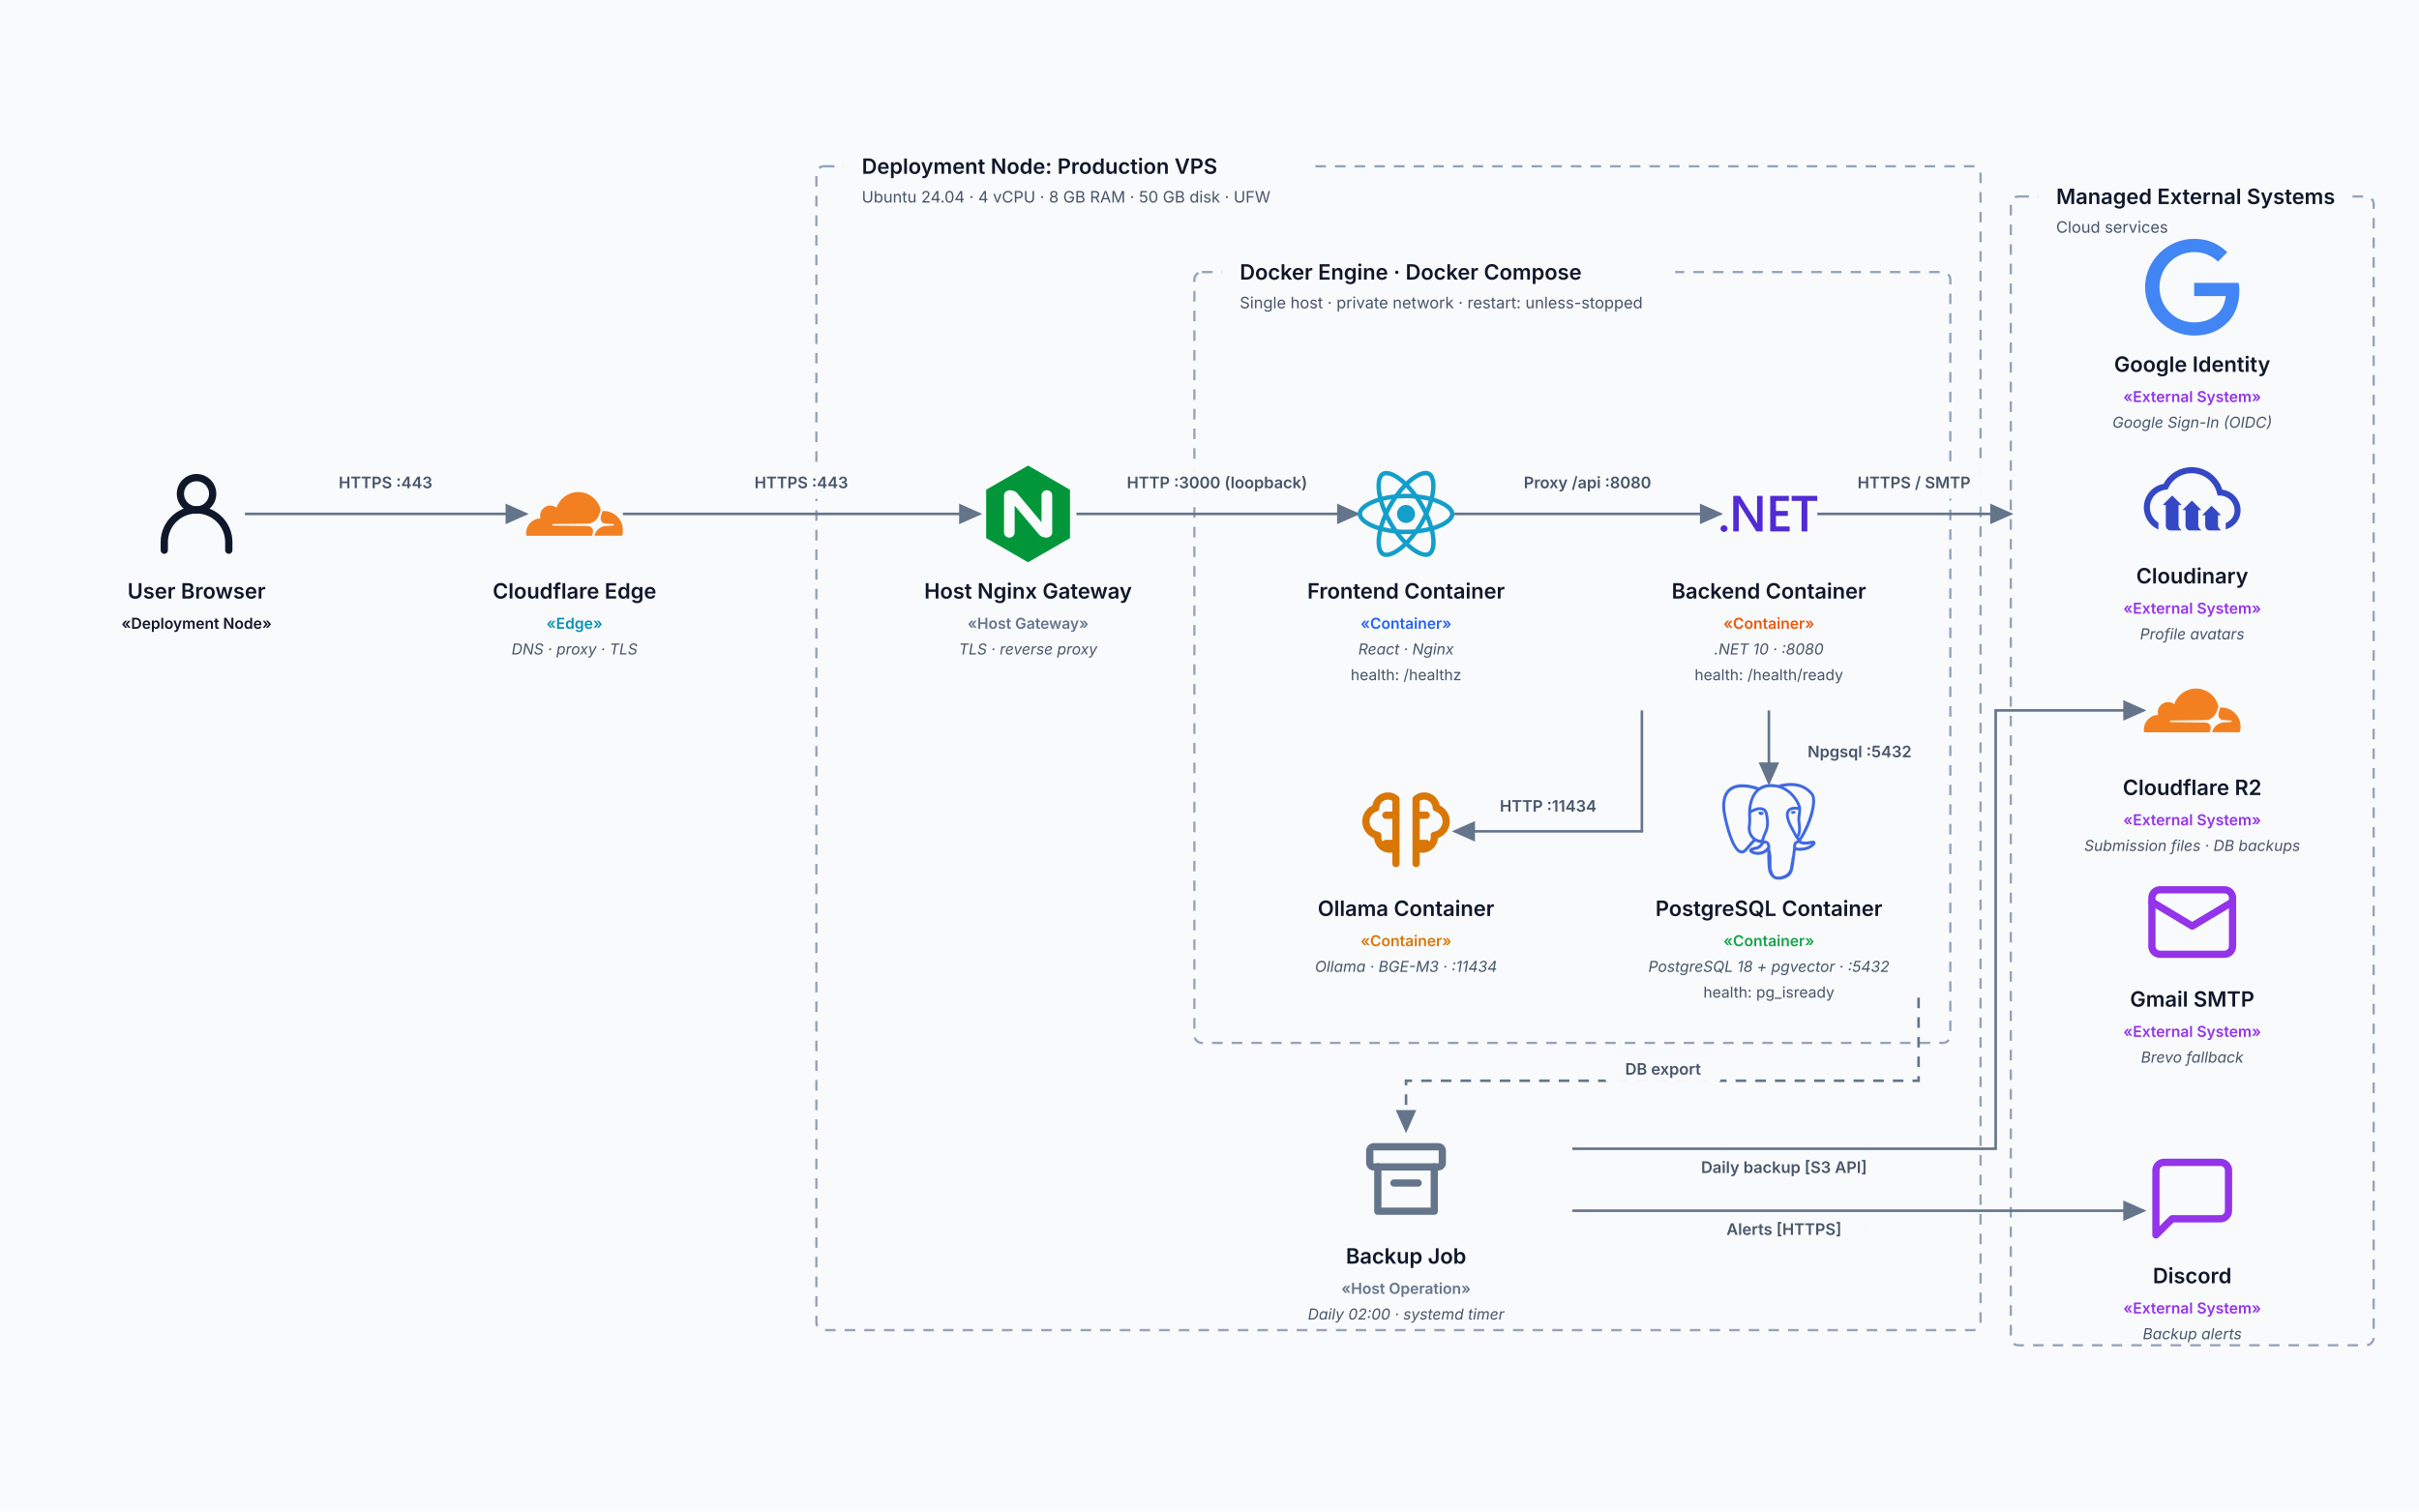
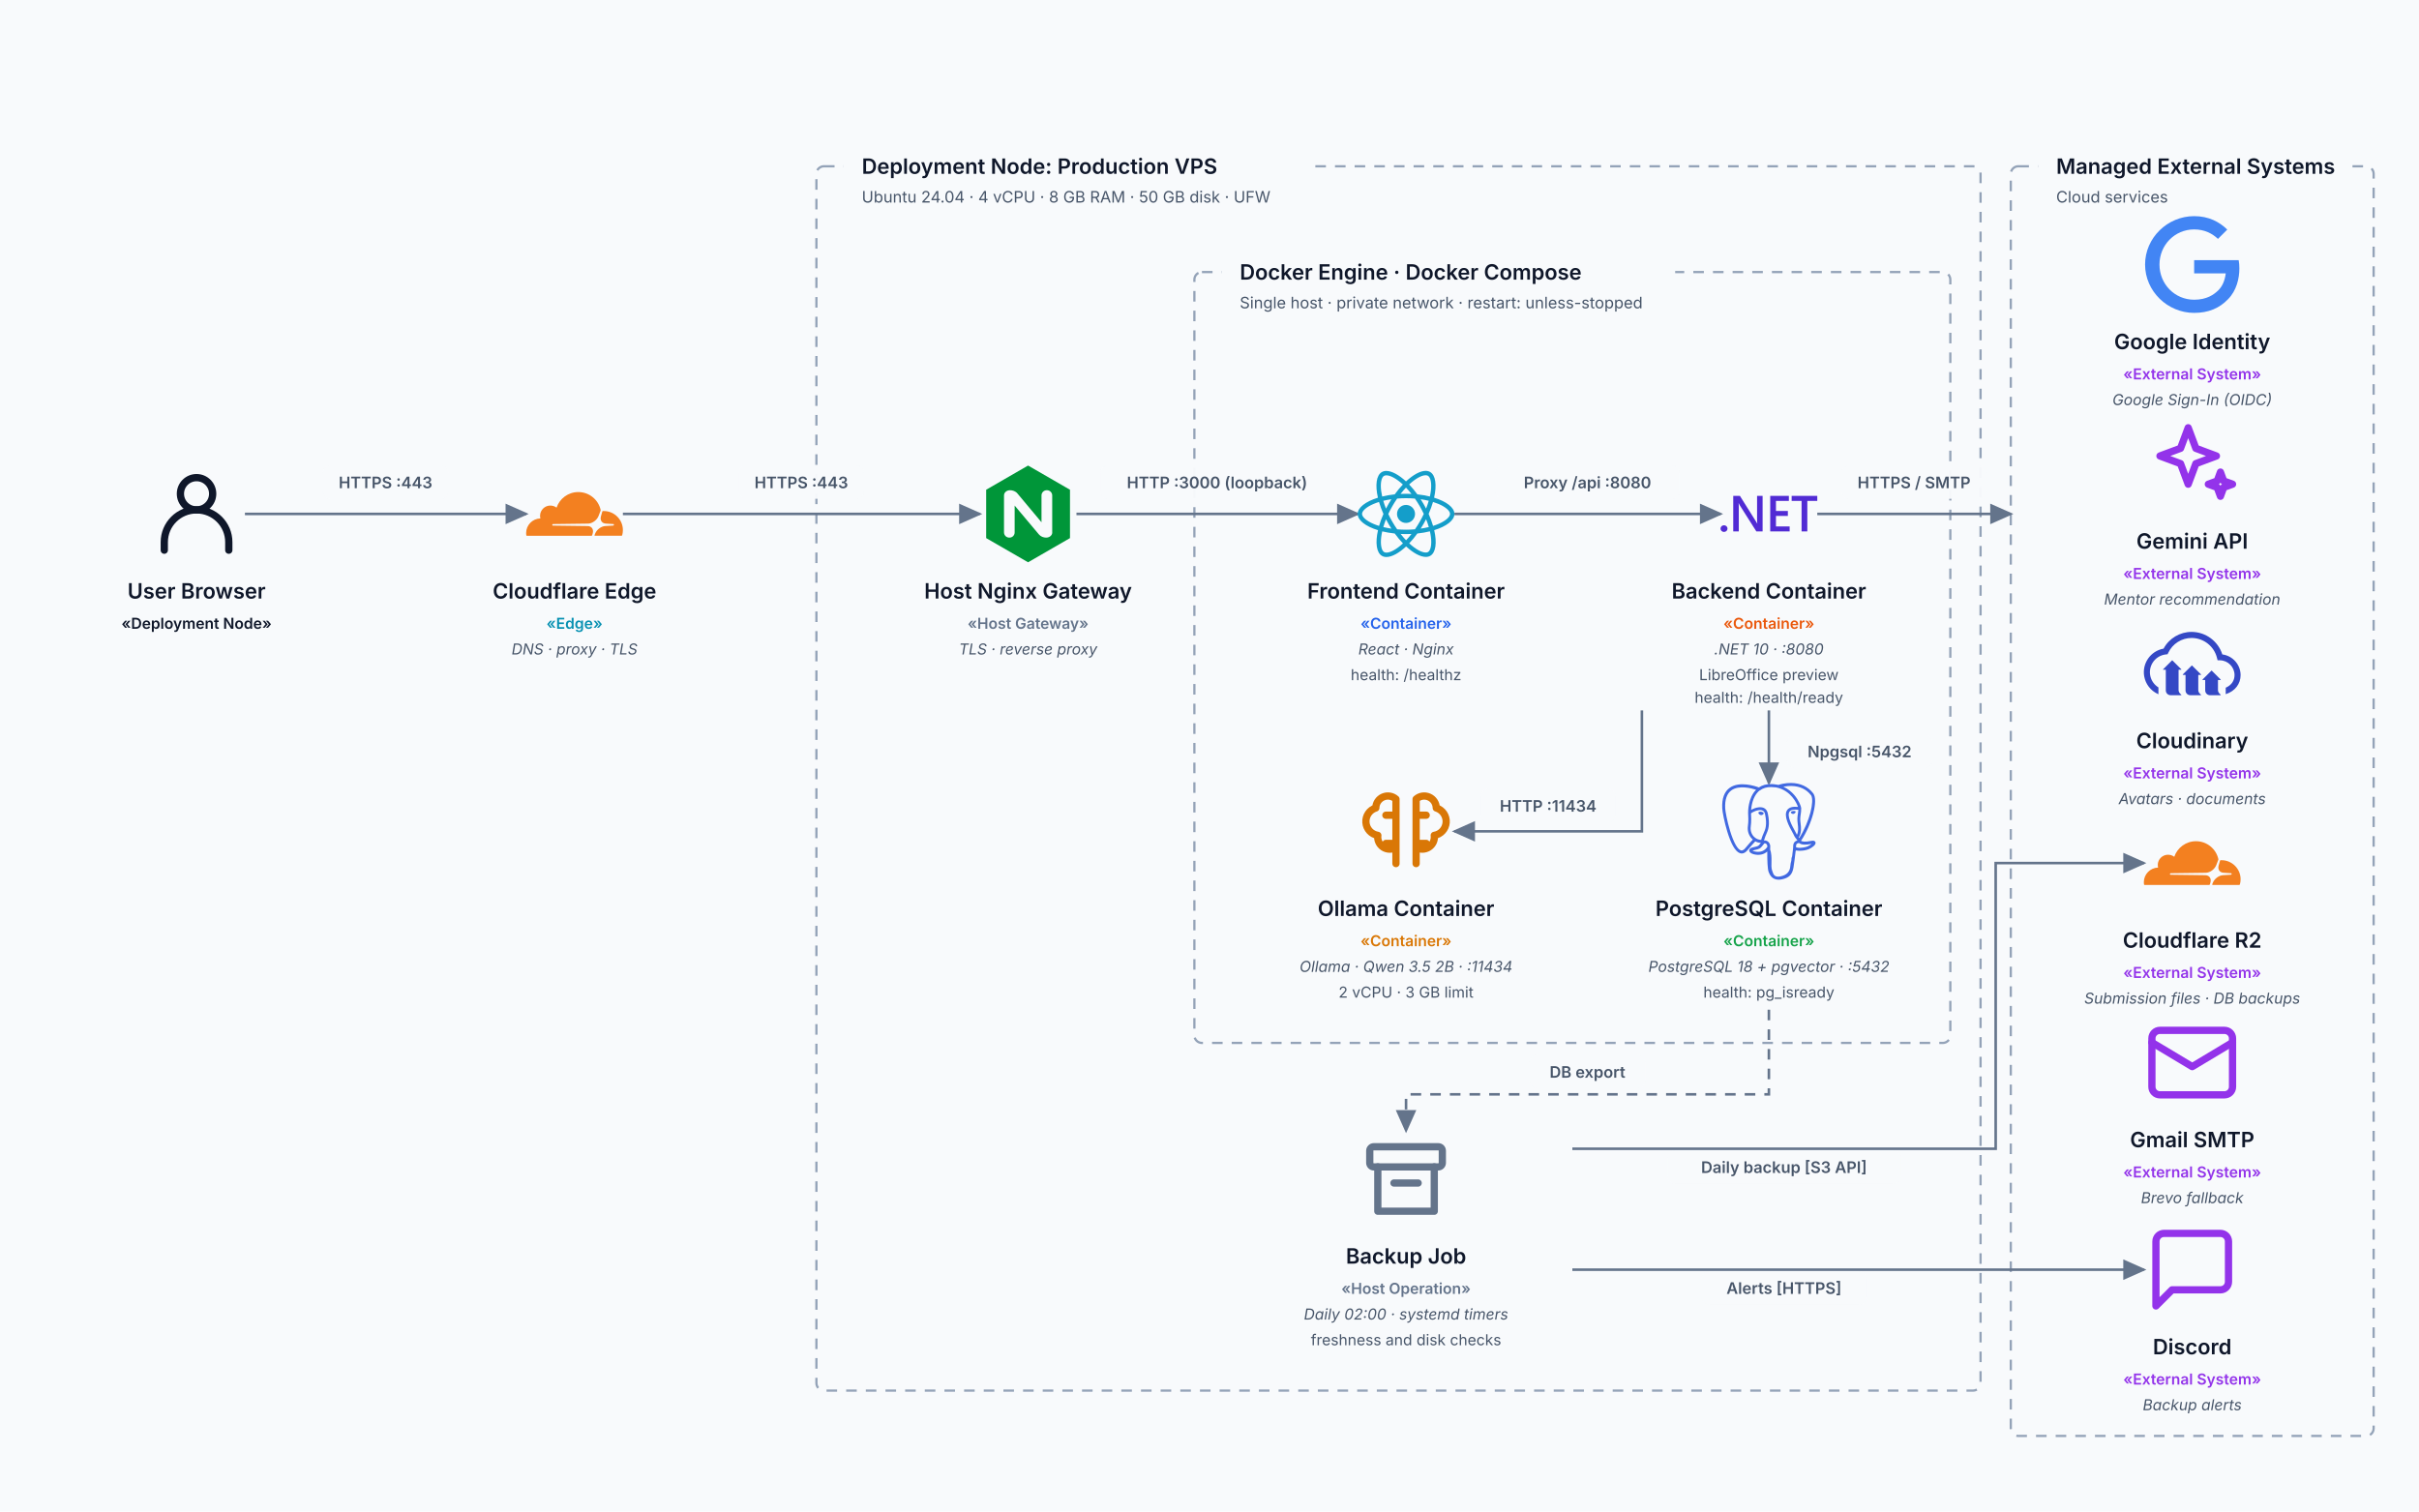
<svg xmlns="http://www.w3.org/2000/svg" width="1600" height="1000" viewBox="0 0 1600 1000" role="img" aria-labelledby="title desc">
  <defs>
    <marker id="arrow" markerWidth="9" markerHeight="8" refX="8" refY="4" orient="auto" markerUnits="strokeWidth">
      <path d="M0 0 L9 4 L0 8 Z" fill="#64748B" />
    </marker>
  </defs>
  <style>
    text { font-family: Inter, Segoe UI, Arial, sans-serif; }
    .diagram-title { font-size: 22px; font-weight: 700; fill: #0F172A; }
    .group-title { font-size: 14px; font-weight: 600; fill: #0F172A; }
    .group-subtitle { font-size: 10.5px; fill: #475569; }
    .node-title { font-size: 14px; font-weight: 600; fill: #0F172A; text-anchor: middle; }
    .node-meta { font-size: 10px; font-weight: 600; text-anchor: middle; }
    .node-tech { font-size: 10px; font-style: italic; fill: #475569; text-anchor: middle; }
    .node-caption { font-size: 10px; fill: #475569; text-anchor: middle; }
    .edge-label { font-size: 10.5px; font-weight: 600; fill: #475569; text-anchor: middle; }
  </style>
  <rect width="1600" height="1000" fill="#F8FAFC" />
  <g id="vps" class="diagram-group">
-     <rect x="540" y="110" width="770" height="770" rx="5" fill="none" stroke="#94A3B8" stroke-width="1.5" stroke-dasharray="7 6" />
+     <rect x="540" y="110" width="770" height="810" rx="5" fill="none" stroke="#94A3B8" stroke-width="1.5" stroke-dasharray="7 6" />
    <rect x="558" y="96" width="309" height="47" rx="7" fill="#F8FAFC" />
    <text x="570" y="115" class="group-title">Deployment Node: Production VPS</text>
    <text x="570" y="134" class="group-subtitle">Ubuntu 24.04 · 4 vCPU · 8 GB RAM · 50 GB disk · UFW</text>
  </g>
  <g id="docker" class="diagram-group">
    <rect x="790" y="180" width="500" height="510" rx="5" fill="none" stroke="#94A3B8" stroke-width="1.5" stroke-dasharray="7 6" />
    <rect x="808" y="166" width="300" height="47" rx="7" fill="#F8FAFC" />
    <text x="820" y="185" class="group-title">Docker Engine · Docker Compose</text>
    <text x="820" y="204" class="group-subtitle">Single host · private network · restart: unless-stopped</text>
  </g>
  <g id="managed" class="diagram-group">
-     <rect x="1330" y="130" width="240" height="760" rx="5" fill="none" stroke="#94A3B8" stroke-width="1.5" stroke-dasharray="7 6" />
-     <rect x="1348" y="116" width="205" height="47" rx="7" fill="#F8FAFC" />
-     <text x="1360" y="135" class="group-title">Managed External Systems</text>
-     <text x="1360" y="154" class="group-subtitle">Cloud services</text>
+     <rect x="1330" y="110" width="240" height="840" rx="5" fill="none" stroke="#94A3B8" stroke-width="1.5" stroke-dasharray="7 6" />
+     <rect x="1348" y="96" width="205" height="47" rx="7" fill="#F8FAFC" />
+     <text x="1360" y="115" class="group-title">Managed External Systems</text>
+     <text x="1360" y="134" class="group-subtitle">Cloud services</text>
  </g>
  <g id="d1" class="diagram-edge">
    <path d="M 162 340 L 348 340" fill="none" stroke="#64748B" stroke-width="1.7" marker-end="url(#arrow)" />
    <rect x="213.5" y="308" width="83" height="22" rx="5" fill="#F8FAFC" fill-opacity="0.97" />
    <text x="255" y="323" class="edge-label">HTTPS :443</text>
  </g>
  <g id="d2" class="diagram-edge">
    <path d="M 412 340 L 648 340" fill="none" stroke="#64748B" stroke-width="1.7" marker-end="url(#arrow)" />
    <rect x="488.5" y="308" width="83" height="22" rx="5" fill="#F8FAFC" fill-opacity="0.97" />
    <text x="530" y="323" class="edge-label">HTTPS :443</text>
  </g>
  <g id="d3" class="diagram-edge">
    <path d="M 712 340 L 898 340" fill="none" stroke="#64748B" stroke-width="1.7" marker-end="url(#arrow)" />
    <rect x="727.75" y="308" width="154.5" height="22" rx="5" fill="#F8FAFC" fill-opacity="0.97" />
    <text x="805" y="323" class="edge-label">HTTP :3000 (loopback)</text>
  </g>
  <g id="d4" class="diagram-edge">
    <path d="M 962 340 L 1138 340" fill="none" stroke="#64748B" stroke-width="1.7" marker-end="url(#arrow)" />
    <rect x="989" y="308" width="122" height="22" rx="5" fill="#F8FAFC" fill-opacity="0.97" />
    <text x="1050" y="323" class="edge-label">Proxy /api :8080</text>
  </g>
  <g id="d5" class="diagram-edge">
    <path d="M 1170 470 L 1170 518" fill="none" stroke="#64748B" stroke-width="1.7" marker-end="url(#arrow)" />
    <rect x="1182" y="486" width="96" height="22" rx="5" fill="#F8FAFC" fill-opacity="0.97" />
    <text x="1230" y="501" class="edge-label">Npgsql :5432</text>
  </g>
  <g id="d7" class="diagram-edge">
    <path d="M 1086 470 L 1086 550 L 962 550" fill="none" stroke="#64748B" stroke-width="1.7" marker-end="url(#arrow)" />
    <rect x="979.25" y="522" width="89.5" height="22" rx="5" fill="#F8FAFC" fill-opacity="0.97" />
    <text x="1024" y="537" class="edge-label">HTTP :11434</text>
  </g>
  <g id="d6" class="diagram-edge">
-     <path d="M 1269 660 L 1269 715 L 930 715 L 930 748" fill="none" stroke="#64748B" stroke-width="1.7" stroke-dasharray="7 6" marker-end="url(#arrow)" />
-     <rect x="1061.75" y="696" width="76.5" height="22" rx="5" fill="#F8FAFC" fill-opacity="0.97" />
-     <text x="1100" y="711" class="edge-label">DB export</text>
+     <path d="M 1170 668 L 1170 724 L 930 724 L 930 748" fill="none" stroke="#64748B" stroke-width="1.7" stroke-dasharray="7 6" marker-end="url(#arrow)" />
+     <rect x="1011.75" y="698" width="76.5" height="22" rx="5" fill="#F8FAFC" fill-opacity="0.97" />
+     <text x="1050" y="713" class="edge-label">DB export</text>
  </g>
  <g id="d8" class="diagram-edge">
    <path d="M 1202 340 L 1330 340" fill="none" stroke="#64748B" stroke-width="1.7" marker-end="url(#arrow)" />
    <rect x="1218" y="308" width="96" height="22" rx="5" fill="#F8FAFC" fill-opacity="0.97" />
    <text x="1266" y="323" class="edge-label">HTTPS / SMTP</text>
  </g>
  <g id="d9" class="diagram-edge">
-     <path d="M 1040 760 L 1320 760 L 1320 470 L 1418 470" fill="none" stroke="#64748B" stroke-width="1.7" marker-end="url(#arrow)" />
+     <path d="M 1040 760 L 1320 760 L 1320 571 L 1418 571" fill="none" stroke="#64748B" stroke-width="1.7" marker-end="url(#arrow)" />
    <rect x="1102.75" y="761" width="154.5" height="22" rx="5" fill="#F8FAFC" fill-opacity="0.97" />
    <text x="1180" y="776" class="edge-label">Daily backup [S3 API]</text>
  </g>
  <g id="d10" class="diagram-edge">
-     <path d="M 1040 801 L 1418 801" fill="none" stroke="#64748B" stroke-width="1.7" marker-end="url(#arrow)" />
-     <rect x="1125.5" y="802" width="109" height="22" rx="5" fill="#F8FAFC" fill-opacity="0.97" />
-     <text x="1180" y="817" class="edge-label">Alerts [HTTPS]</text>
+     <path d="M 1040 840 L 1418 840" fill="none" stroke="#64748B" stroke-width="1.7" marker-end="url(#arrow)" />
+     <rect x="1125.5" y="841" width="109" height="22" rx="5" fill="#F8FAFC" fill-opacity="0.97" />
+     <text x="1180" y="856" class="edge-label">Alerts [HTTPS]</text>
  </g>
  <g id="browser" class="diagram-node">
    <g transform="translate(98 308) scale(2.666667)" aria-hidden="true">
      <g fill="none" stroke="#0F172A" stroke-width="1.8" stroke-linecap="round" stroke-linejoin="round">
        <circle cx="12" cy="7" r="4" />
        <path d="M4 21v-2a8 8 0 0 1 16 0v2" />
      </g>
    </g>
    <text x="130" y="396" class="node-title">User Browser</text>
    <text x="130" y="416" class="node-meta" fill="#0F172A">«Deployment Node»</text>
  </g>
  <g id="cloudflare" class="diagram-node">
    <g transform="translate(348 308) scale(2.666667)" aria-hidden="true">
      <path d="M16.509 16.845c.147-.507.091-.971-.155-1.315-.225-.316-.605-.499-1.062-.52l-8.659-.112a.156.156 0 0 1-.133-.071c-.028-.042-.035-.099-.021-.155.028-.084.112-.148.204-.156l8.736-.112c1.035-.049 2.16-.887 2.554-1.914l.499-1.301c.021-.056.029-.113.015-.168-.562-2.546-2.835-4.445-5.55-4.445-2.504 0-4.628 1.618-5.388 3.861-.493-.366-1.119-.562-1.794-.499-1.203.119-2.167 1.083-2.286 2.286-.028.31-.007.613.064.894C1.568 13.171 0 14.775 0 16.752c0 .175.014.351.035.527.014.083.084.147.169.147h15.981c.091 0 .176-.065.203-.155l.12-.427zm2.757-5.563c-.077 0-.161 0-.238.011-.057 0-.105.042-.127.098l-.338 1.174c-.147.507-.092.971.154 1.316.226.316.606.498 1.062.519l1.844.113c.056 0 .105.026.133.07.028.043.035.107.021.156-.028.084-.113.148-.204.155l-1.921.112c-1.041.049-2.158.887-2.553 1.914l-.141.358c-.028.071.021.142.099.142h6.598c.077 0 .147-.049.169-.126.112-.408.176-.837.176-1.28 0-2.603-2.125-4.727-4.734-4.727" fill="#F38020" />
    </g>
    <text x="380" y="396" class="node-title">Cloudflare Edge</text>
    <text x="380" y="416" class="node-meta" fill="#0891B2">«Edge»</text>
    <text x="380" y="433" class="node-tech">DNS · proxy · TLS</text>
  </g>
  <g id="host-nginx" class="diagram-node">
    <g transform="translate(648 308) scale(2.666667)" aria-hidden="true">
      <path d="M12 0L1.605 6v12L12 24l10.395-6V6L12 0zm6 16.59c0 .705-.646 1.29-1.529 1.29-.631 0-1.351-.255-1.801-.81l-6-7.141v6.66c0 .721-.57 1.29-1.274 1.29H7.32c-.721 0-1.29-.6-1.29-1.29V7.41c0-.705.63-1.29 1.5-1.29.646 0 1.38.255 1.83.81l5.97 7.141V7.41c0-.721.6-1.29 1.29-1.29h.075c.72 0 1.29.6 1.29 1.29v9.18H18z" fill="#009639" />
    </g>
    <text x="680" y="396" class="node-title">Host Nginx Gateway</text>
    <text x="680" y="416" class="node-meta" fill="#64748B">«Host Gateway»</text>
    <text x="680" y="433" class="node-tech">TLS · reverse proxy</text>
  </g>
  <g id="frontend-container" class="diagram-node">
    <g transform="translate(898 308) scale(2.666667)" aria-hidden="true">
      <path d="M14.23 12.004a2.236 2.236 0 0 1-2.235 2.236 2.236 2.236 0 0 1-2.236-2.236 2.236 2.236 0 0 1 2.235-2.236 2.236 2.236 0 0 1 2.236 2.236zm2.648-10.69c-1.346 0-3.107.96-4.888 2.622-1.78-1.653-3.542-2.602-4.887-2.602-.41 0-.783.093-1.106.278-1.375.793-1.683 3.264-.973 6.365C1.98 8.917 0 10.42 0 12.004c0 1.59 1.99 3.097 5.043 4.03-.704 3.113-.39 5.588.988 6.38.32.187.69.275 1.102.275 1.345 0 3.107-.96 4.888-2.624 1.78 1.654 3.542 2.603 4.887 2.603.41 0 .783-.09 1.106-.275 1.374-.792 1.683-3.263.973-6.365C22.02 15.096 24 13.59 24 12.004c0-1.59-1.99-3.097-5.043-4.032.704-3.11.39-5.587-.988-6.38-.318-.184-.688-.277-1.092-.278zm-.005 1.09v.006c.225 0 .406.044.558.127.666.382.955 1.835.73 3.704-.054.46-.142.945-.25 1.44-.96-.236-2.006-.417-3.107-.534-.66-.905-1.345-1.727-2.035-2.447 1.592-1.48 3.087-2.292 4.105-2.295zm-9.77.02c1.012 0 2.514.808 4.11 2.28-.686.72-1.37 1.537-2.02 2.442-1.107.117-2.154.298-3.113.538-.112-.49-.195-.964-.254-1.42-.23-1.868.054-3.32.714-3.707.19-.09.4-.127.563-.132zm4.882 3.05c.455.468.91.992 1.36 1.564-.44-.02-.89-.034-1.345-.034-.46 0-.915.01-1.36.034.44-.572.895-1.096 1.345-1.565zM12 8.1c.74 0 1.477.034 2.202.093.406.582.802 1.203 1.183 1.86.372.64.71 1.29 1.018 1.946-.308.655-.646 1.31-1.013 1.95-.38.66-.773 1.288-1.18 1.87-.728.063-1.466.098-2.21.098-.74 0-1.477-.035-2.202-.093-.406-.582-.802-1.204-1.183-1.86-.372-.64-.71-1.29-1.018-1.946.303-.657.646-1.313 1.013-1.954.38-.66.773-1.286 1.18-1.868.728-.064 1.466-.098 2.21-.098zm-3.635.254c-.24.377-.48.763-.704 1.16-.225.39-.435.782-.635 1.174-.265-.656-.49-1.31-.676-1.947.64-.15 1.315-.283 2.015-.386zm7.26 0c.695.103 1.365.23 2.006.387-.18.632-.405 1.282-.66 1.933-.2-.39-.41-.783-.64-1.174-.225-.392-.465-.774-.705-1.146zm3.063.675c.484.15.944.317 1.375.498 1.732.74 2.852 1.708 2.852 2.476-.005.768-1.125 1.74-2.857 2.475-.42.18-.88.342-1.355.493-.28-.958-.646-1.956-1.1-2.98.45-1.017.81-2.01 1.085-2.964zm-13.395.004c.278.96.645 1.957 1.1 2.98-.45 1.017-.812 2.01-1.086 2.964-.484-.15-.944-.318-1.37-.5-1.732-.737-2.852-1.706-2.852-2.474 0-.768 1.12-1.742 2.852-2.476.42-.18.88-.342 1.356-.494zm11.678 4.28c.265.657.49 1.312.676 1.948-.64.157-1.316.29-2.016.39.24-.375.48-.762.705-1.158.225-.39.435-.788.636-1.18zm-9.945.02c.2.392.41.783.64 1.175.23.39.465.772.705 1.143-.695-.102-1.365-.23-2.006-.386.18-.63.406-1.282.66-1.933zM17.92 16.32c.112.493.2.968.254 1.423.23 1.868-.054 3.32-.714 3.708-.147.09-.338.128-.563.128-1.012 0-2.514-.807-4.11-2.28.686-.72 1.37-1.536 2.02-2.44 1.107-.118 2.154-.3 3.113-.54zm-11.83.01c.96.234 2.006.415 3.107.532.66.905 1.345 1.727 2.035 2.446-1.595 1.483-3.092 2.295-4.11 2.295-.22-.005-.406-.05-.553-.132-.666-.38-.955-1.834-.73-3.703.054-.46.142-.944.25-1.438zm4.56.64c.44.02.89.034 1.345.034.46 0 .915-.01 1.36-.034-.44.572-.895 1.095-1.345 1.565-.455-.47-.91-.993-1.36-1.565z" fill="#149ECA" />
    </g>
    <text x="930" y="396" class="node-title">Frontend Container</text>
    <text x="930" y="416" class="node-meta" fill="#2563EB">«Container»</text>
    <text x="930" y="433" class="node-tech">React · Nginx</text>
    <text x="930" y="450" class="node-caption">health: /healthz</text>
  </g>
  <g id="backend-container" class="diagram-node">
    <g transform="translate(1138 308) scale(2.666667)" aria-hidden="true">
      <path d="M24 8.77h-2.468v7.565h-1.425V8.77h-2.462V7.53H24zm-6.852 7.565h-4.821V7.53h4.63v1.24h-3.205v2.494h2.953v1.234h-2.953v2.604h3.396zm-6.708 0H8.882L4.78 9.863a2.896 2.896 0 0 1-.258-.51h-.036c.032.189.048.592.048 1.21v5.772H3.157V7.53h1.659l3.965 6.32c.167.261.275.442.323.54h.024c-.04-.233-.06-.629-.06-1.185V7.529h1.372zm-8.703-.693a.868.829 0 0 1-.869.829.868.829 0 0 1-.868-.83.868.829 0 0 1 .868-.828.868.829 0 0 1 .869.829Z" fill="#512BD4" />
    </g>
    <text x="1170" y="396" class="node-title">Backend Container</text>
    <text x="1170" y="416" class="node-meta" fill="#EA580C">«Container»</text>
    <text x="1170" y="433" class="node-tech">.NET 10 · :8080</text>
-     <text x="1170" y="450" class="node-caption">health: /health/ready</text>
+     <text x="1170" y="450" class="node-caption">LibreOffice preview</text>
+     <text x="1170" y="465" class="node-caption">health: /health/ready</text>
  </g>
  <g id="postgres-container" class="diagram-node">
    <g transform="translate(1138 518) scale(2.666667)" aria-hidden="true">
      <path d="M23.559 14.723a.527.527 0 0 0-.056-.119c-.139-.263-.477-.342-1.007-.232-1.653.341-2.293.131-2.526-.019 1.342-2.048 2.445-4.522 3.041-6.83.271-1.051.798-3.524.122-4.732a1.564 1.564 0 0 0-.151-.235C21.693.909 19.801.025 17.51.001c-1.495-.016-2.771.346-3.116.479a9.449 9.449 0 0 0-.516-.082 8.044 8.044 0 0 0-1.311-.128c-1.182-.018-2.204.264-3.05.841-.857-.321-4.789-1.645-7.222.079C.936 2.153.309 3.873.43 6.304c.041.818.507 3.334 1.242 5.744.46 1.506.939 2.702 1.433 3.582.553.994 1.126 1.593 1.714 1.79.447.149 1.133.144 1.858-.728.801-.964 1.59-1.826 1.945-2.207.435.235.906.362 1.39.377a.057.057 0 0 0 0.0.004 11.031 11.031 0 0 0-.247.305c-.339.43-.409.52-1.5.744-.31.064-1.134.234-1.146.811-.003.122.033.231.092.327.227.423.922.61 1.015.633 1.335.334 2.504.092 3.371-.679-.017 2.231.077 4.417.345 5.087.221.553.762 1.905 2.469 1.904.251 0 .526-.029.83-.094 1.782-.382 2.556-1.17 2.855-2.906.15-.871.402-2.875.539-4.101.017-.07.036-.121.057-.136.001-.001.07-.047.427.031a.367.367 0 0 0 .044.007l.254.022.015.001c.847.038 1.911-.143 2.531-.431.644-.299 1.806-1.032 1.595-1.67zM2.371 11.877c-.744-2.436-1.178-4.885-1.212-5.572-.109-2.171.417-3.683 1.562-4.493 1.837-1.299 4.84-.541 6.108-.13-.003.003-.007.006-.01.009-2.024 2.044-1.976 5.536-1.971 5.75-0.0.082.007.199.016.359.035.587.1 1.68-.073 2.918-.161 1.15.194 2.276.973 3.089.081.084.165.163.252.237-.347.371-1.1 1.193-1.903 2.158-.568.682-.96.552-1.089.509-.392-.131-.813-.587-1.238-1.322-.48-.839-.964-2.032-1.415-3.513zm6.007 5.087c-.171-.043-.327-.113-.432-.177.089-.039.237-.09.483-.141 1.283-.264 1.482-.451 1.914-1.0.099-.126.212-.269.367-.443a.355.355 0 0 0 .074-.13c.171-.151.272-.11.437-.042.156.065.308.26.369.475.029.102.062.294-.045.444-.904 1.266-2.222 1.249-3.168 1.013zm2.094-3.988-.052.141c-.133.357-.257.688-.333 1.003-.667-.002-1.317-.287-1.81-.802-.628-.655-.913-1.566-.782-2.5.183-1.308.115-2.447.079-3.059-.005-.086-.009-.161-.012-.22.296-.262 1.666-.996 2.643-.772.446.102.718.406.831.928.585 2.704.077 3.831-.33 4.736-.084.187-.163.363-.231.545zm7.364 4.572c-.017.177-.036.376-.062.596l-.146.438a.355.355 0 0 0-.018.108c-.006.475-.054.649-.115.869-.063.229-.135.489-.179 1.058-.11 1.414-.878 2.227-2.417 2.557-1.516.325-1.784-.497-2.021-1.222a6.582 6.582 0 0 0-.077-.227c-.215-.586-.191-1.412-.157-2.555.017-.561-.025-1.901-.33-2.646.004-.293.011-.591.019-.892a.353.353 0 0 0-.015-.113 1.493 1.493 0 0 0-.044-.208c-.123-.428-.421-.787-.78-.935-.142-.059-.404-.167-.718-.087.067-.276.183-.588.309-.925l.053-.142c.059-.16.134-.326.213-.501.426-.948 1.011-2.245.377-5.177-.237-1.098-1.03-1.634-2.232-1.51-.721.075-1.38.365-1.709.532a5.672 5.672 0 0 0-.196.104c.092-1.106.439-3.174 1.736-4.482a4.031 4.031 0 0 1 .303-.276.353.353 0 0 0 .145-.064c.752-.571 1.694-.851 2.802-.833.409.007.802.034 1.174.081 1.939.354 3.244 1.447 4.036 2.383.814.962 1.255 1.931 1.431 2.454-1.323-.135-2.223.127-2.68.779-.993 1.419.543 4.173 1.281 5.496.135.243.252.452.289.541.24.583.551.971.779 1.255.07.087.137.171.189.245-.401.116-1.121.383-1.055 1.717-.012.156-.042.447-.083.815-.046.208-.07.46-.099.766zm.89-1.621c-.041-.832.269-.918.597-1.01a2.857 2.857 0 0 0 .135-.041 1.202 1.202 0 0 0 .134.103c.57.377 1.582.421 3.007.134-.202.177-.519.399-.953.601-.41.19-1.096.333-1.747.364-.72.034-1.086-.081-1.172-.151zm.57-9.271c-.006.351-.054.669-.105 1.002-.055.358-.112.727-.126 1.176-.014.437.04.891.093 1.33.107.887.216 1.8-.207 2.701a3.527 3.527 0 0 1-.188-.386c-.053-.128-.167-.333-.325-.616-.616-1.104-2.057-3.69-1.319-4.745.38-.543 1.341-.566 2.178-.463zm.228 7.014a12.376 12.376 0 0 0-.085-.107l-.035-.044c.726-1.2.584-2.386.458-3.438-.052-.432-.101-.84-.088-1.223.013-.406.067-.754.118-1.091.064-.415.129-.844.111-1.351.013-.053.019-.116.012-.19-.046-.485-.6-1.938-1.729-3.253-.608-.707-1.49-1.497-2.689-2.039.525-.107 1.233-.203 2.024-.186 2.051.046 3.675.814 4.824 2.282a.908.908 0 0 1 .067.1c.723 1.356-.276 6.275-2.987 10.54zm-8.817-6.116c-.025.179-.309.422-.621.422a.582.582 0 0 1-.081-.006c-.187-.026-.377-.144-.506-.316-.046-.06-.12-.178-.105-.284.005-.04.026-.099.092-.149.118-.089.352-.123.61-.087.316.044.643.194.611.419zm7.931-.411c.011.079-.049.201-.153.31-.068.072-.212.196-.408.223a.546.546 0 0 1-.075.005c-.293 0-.541-.234-.561-.372-.024-.176.264-.311.561-.352.297-.041.611.009.636.185z" fill="#4169E1" />
    </g>
    <text x="1170" y="606" class="node-title">PostgreSQL Container</text>
    <text x="1170" y="626" class="node-meta" fill="#16A34A">«Container»</text>
    <text x="1170" y="643" class="node-tech">PostgreSQL 18 + pgvector · :5432</text>
    <text x="1170" y="660" class="node-caption">health: pg_isready</text>
  </g>
  <g id="ollama-container" class="diagram-node">
    <g transform="translate(898 518) scale(2.666667)" aria-hidden="true">
      <g fill="none" stroke="#D97706" stroke-width="1.8" stroke-linecap="round" stroke-linejoin="round">
        <path d="M9.5 4a3 3 0 0 0-5 2.2A3.5 3.5 0 0 0 5 13a3 3 0 0 0 4.5 3M14.5 4a3 3 0 0 1 5 2.2A3.5 3.5 0 0 1 19 13a3 3 0 0 1-4.5 3M9.5 4v16M14.5 4v16M7 8h2.5M14.5 8H17M7 15h2.5M14.5 15H17" />
      </g>
    </g>
    <text x="930" y="606" class="node-title">Ollama Container</text>
    <text x="930" y="626" class="node-meta" fill="#D97706">«Container»</text>
-     <text x="930" y="643" class="node-tech">Ollama · BGE-M3 · :11434</text>
+     <text x="930" y="643" class="node-tech">Ollama · Qwen 3.5 2B · :11434</text>
+     <text x="930" y="660" class="node-caption">2 vCPU · 3 GB limit</text>
  </g>
  <g id="backup-job" class="diagram-node">
    <g transform="translate(898 748) scale(2.666667)" aria-hidden="true">
      <g fill="none" stroke="#64748B" stroke-width="1.8" stroke-linecap="round" stroke-linejoin="round">
        <rect x="3" y="4" width="18" height="5" rx="1" />
        <path d="M5 9v11h14V9M9 13h6" />
      </g>
    </g>
    <text x="930" y="836" class="node-title">Backup Job</text>
    <text x="930" y="856" class="node-meta" fill="#64748B">«Host Operation»</text>
-     <text x="930" y="873" class="node-tech">Daily 02:00 · systemd timer</text>
+     <text x="930" y="873" class="node-tech">Daily 02:00 · systemd timers</text>
+     <text x="930" y="890" class="node-caption">freshness and disk checks</text>
  </g>
  <g id="google-managed" class="diagram-node">
-     <g transform="translate(1418 158) scale(2.666667)" aria-hidden="true">
+     <g transform="translate(1418 143) scale(2.666667)" aria-hidden="true">
      <path d="M12.48 10.92v3.28h7.84c-.24 1.84-.853 3.187-1.787 4.133-1.147 1.147-2.933 2.4-6.053 2.4-4.827 0-8.6-3.893-8.6-8.72s3.773-8.72 8.6-8.72c2.6 0 4.507 1.027 5.907 2.347l2.307-2.307C18.747 1.44 16.133 0 12.48 0 5.867 0 .307 5.387.307 12s5.56 12 12.173 12c3.573 0 6.267-1.173 8.373-3.36 2.16-2.16 2.84-5.213 2.84-7.667 0-.76-.053-1.467-.173-2.053H12.48z" fill="#4285F4" />
    </g>
-     <text x="1450" y="246" class="node-title">Google Identity</text>
-     <text x="1450" y="266" class="node-meta" fill="#9333EA">«External System»</text>
-     <text x="1450" y="283" class="node-tech">Google Sign-In (OIDC)</text>
+     <text x="1450" y="231" class="node-title">Google Identity</text>
+     <text x="1450" y="251" class="node-meta" fill="#9333EA">«External System»</text>
+     <text x="1450" y="268" class="node-tech">Google Sign-In (OIDC)</text>
+   </g>
+   <g id="gemini-managed" class="diagram-node">
+     <g transform="translate(1418 275) scale(2.666667)" aria-hidden="true">
+       <g fill="none" stroke="#9333EA" stroke-width="1.8" stroke-linecap="round" stroke-linejoin="round">
+         <path d="m11 3 1.9 5.1L18 10l-5.1 1.9L11 17l-1.9-5.1L4 10l5.1-1.9Z" />
+         <path d="m19 14 .8 2.2L22 17l-2.2.8L19 20l-.8-2.2L16 17l2.2-.8Z" />
+       </g>
+     </g>
+     <text x="1450" y="363" class="node-title">Gemini API</text>
+     <text x="1450" y="383" class="node-meta" fill="#9333EA">«External System»</text>
+     <text x="1450" y="400" class="node-tech">Mentor recommendation</text>
  </g>
  <g id="cloudinary-managed" class="diagram-node">
-     <g transform="translate(1418 298) scale(2.666667)" aria-hidden="true">
+     <g transform="translate(1418 407) scale(2.666667)" aria-hidden="true">
      <path d="M24 14.86c0 2.173-1.376 3.974-3.59 4.7l-.1.032V17.989c1.378-.581 2.187-1.728 2.187-3.129-.007-2-1.609-3.629-3.608-3.67h-.596l-.143-.569c-.703-2.9-3.289-4.949-6.272-4.97a6.391 6.391 0 0 0-5.811 3.664l-.183.376-.417.044a4.431 4.431 0 0 0-3.305 2.088c-1.28 2.086-.627 4.814 1.458 6.095v1.69h-.01l-.149-.068a5.94 5.94 0 0 1-3.366-4.349c-.579-3.229 1.57-6.316 4.799-6.895a7.877 7.877 0 0 1 6.984-4.149c3.472.025 6.535 2.28 7.59 5.588 2.579.337 4.514 2.525 4.533 5.125zm-15.318-1.322h.565a.066.066 0 0 0 .046-.111L7.084 11.216l-.001-.001a.066.066 0 0 0-.093.001L4.78 13.427a.066.066 0 0 0 .048.111h.557a.066.066 0 0 1 .066.066v5.057c0 .659.534 1.193 1.193 1.193H9.247a.066.066 0 0 0 .046-.111l-.33-.33a1.193 1.193 0 0 1-.348-.839v-4.97a.068.068 0 0 1 .068-.066zm9.769 2.547h.567a.066.066 0 0 0 .046-.113l-2.211-2.209-.002-.002a.064.064 0 0 0-.09.002L14.551 15.971a.066.066 0 0 0 .046.113h.557a.066.066 0 0 1 .066.066v2.511c0 .659.534 1.193 1.193 1.193h2.606a.066.066 0 0 0 .046-.111l-.33-.33a1.193 1.193 0 0 1-.348-.839V16.15a.066.066 0 0 1 .066-.066zm-4.884-1.274h.565a.066.066 0 0 0 .048-.111l-2.211-2.203-.001-.001a.066.066 0 0 0-.093.001l-2.209 2.207a.066.066 0 0 0 .046.111h.563a.068.068 0 0 1 .066.068v3.779c0 .659.534 1.193 1.193 1.193h2.598a.066.066 0 0 0 .048-.111l-.332-.33a1.193 1.193 0 0 1-.346-.839v-3.696c0-.037.029-.067.066-.068z" fill="#3448C5" />
    </g>
-     <text x="1450" y="386" class="node-title">Cloudinary</text>
-     <text x="1450" y="406" class="node-meta" fill="#9333EA">«External System»</text>
-     <text x="1450" y="423" class="node-tech">Profile avatars</text>
+     <text x="1450" y="495" class="node-title">Cloudinary</text>
+     <text x="1450" y="515" class="node-meta" fill="#9333EA">«External System»</text>
+     <text x="1450" y="532" class="node-tech">Avatars · documents</text>
  </g>
  <g id="r2-managed" class="diagram-node">
-     <g transform="translate(1418 438) scale(2.666667)" aria-hidden="true">
+     <g transform="translate(1418 539) scale(2.666667)" aria-hidden="true">
      <path d="M16.509 16.845c.147-.507.091-.971-.155-1.315-.225-.316-.605-.499-1.062-.52l-8.659-.112a.156.156 0 0 1-.133-.071c-.028-.042-.035-.099-.021-.155.028-.084.112-.148.204-.156l8.736-.112c1.035-.049 2.16-.887 2.554-1.914l.499-1.301c.021-.056.029-.113.015-.168-.562-2.546-2.835-4.445-5.55-4.445-2.504 0-4.628 1.618-5.388 3.861-.493-.366-1.119-.562-1.794-.499-1.203.119-2.167 1.083-2.286 2.286-.028.31-.007.613.064.894C1.568 13.171 0 14.775 0 16.752c0 .175.014.351.035.527.014.083.084.147.169.147h15.981c.091 0 .176-.065.203-.155l.12-.427zm2.757-5.563c-.077 0-.161 0-.238.011-.057 0-.105.042-.127.098l-.338 1.174c-.147.507-.092.971.154 1.316.226.316.606.498 1.062.519l1.844.113c.056 0 .105.026.133.07.028.043.035.107.021.156-.028.084-.113.148-.204.155l-1.921.112c-1.041.049-2.158.887-2.553 1.914l-.141.358c-.028.071.021.142.099.142h6.598c.077 0 .147-.049.169-.126.112-.408.176-.837.176-1.28 0-2.603-2.125-4.727-4.734-4.727" fill="#F38020" />
    </g>
-     <text x="1450" y="526" class="node-title">Cloudflare R2</text>
-     <text x="1450" y="546" class="node-meta" fill="#9333EA">«External System»</text>
-     <text x="1450" y="563" class="node-tech">Submission files · DB backups</text>
+     <text x="1450" y="627" class="node-title">Cloudflare R2</text>
+     <text x="1450" y="647" class="node-meta" fill="#9333EA">«External System»</text>
+     <text x="1450" y="664" class="node-tech">Submission files · DB backups</text>
  </g>
  <g id="smtp-managed" class="diagram-node">
-     <g transform="translate(1418 578) scale(2.666667)" aria-hidden="true">
+     <g transform="translate(1418 671) scale(2.666667)" aria-hidden="true">
      <g fill="none" stroke="#9333EA" stroke-width="1.8" stroke-linecap="round" stroke-linejoin="round">
        <rect x="2" y="4" width="20" height="16" rx="2" />
        <path d="m22 7-10 6L2 7" />
      </g>
    </g>
-     <text x="1450" y="666" class="node-title">Gmail SMTP</text>
-     <text x="1450" y="686" class="node-meta" fill="#9333EA">«External System»</text>
-     <text x="1450" y="703" class="node-tech">Brevo fallback</text>
+     <text x="1450" y="759" class="node-title">Gmail SMTP</text>
+     <text x="1450" y="779" class="node-meta" fill="#9333EA">«External System»</text>
+     <text x="1450" y="796" class="node-tech">Brevo fallback</text>
  </g>
  <g id="discord-managed" class="diagram-node">
-     <g transform="translate(1418 761) scale(2.666667)" aria-hidden="true">
+     <g transform="translate(1418 808) scale(2.666667)" aria-hidden="true">
      <g fill="none" stroke="#9333EA" stroke-width="1.8" stroke-linecap="round" stroke-linejoin="round">
        <path d="M21 15a2 2 0 0 1-2 2H7l-4 4V5a2 2 0 0 1 2-2h14a2 2 0 0 1 2 2z" />
      </g>
    </g>
-     <text x="1450" y="849" class="node-title">Discord</text>
-     <text x="1450" y="869" class="node-meta" fill="#9333EA">«External System»</text>
-     <text x="1450" y="886" class="node-tech">Backup alerts</text>
+     <text x="1450" y="896" class="node-title">Discord</text>
+     <text x="1450" y="916" class="node-meta" fill="#9333EA">«External System»</text>
+     <text x="1450" y="933" class="node-tech">Backup alerts</text>
  </g>
</svg>
